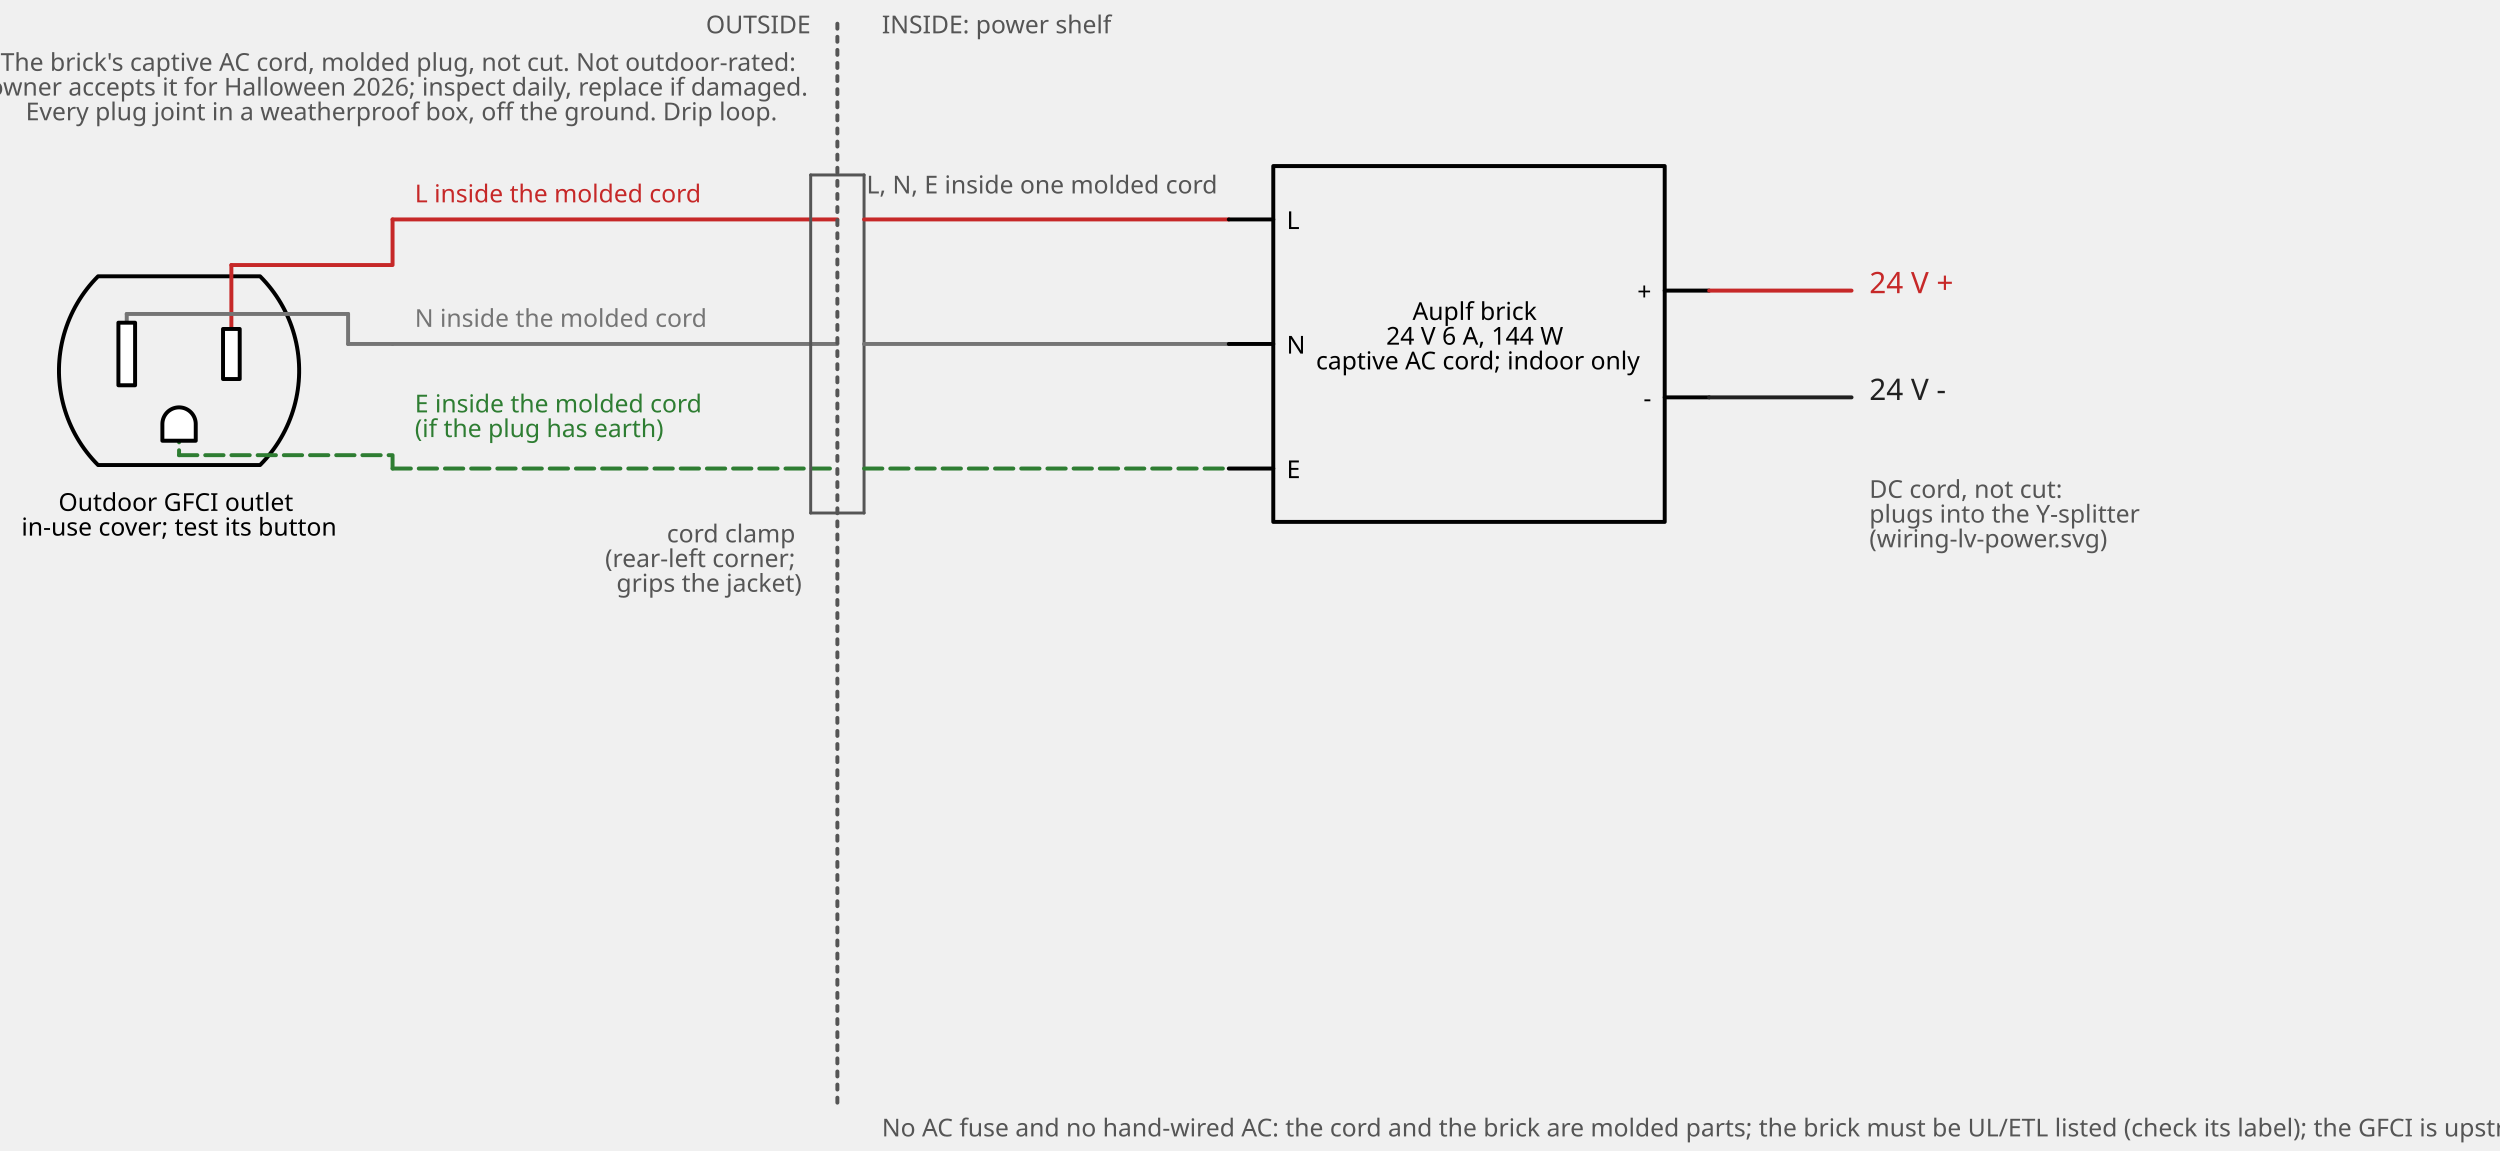
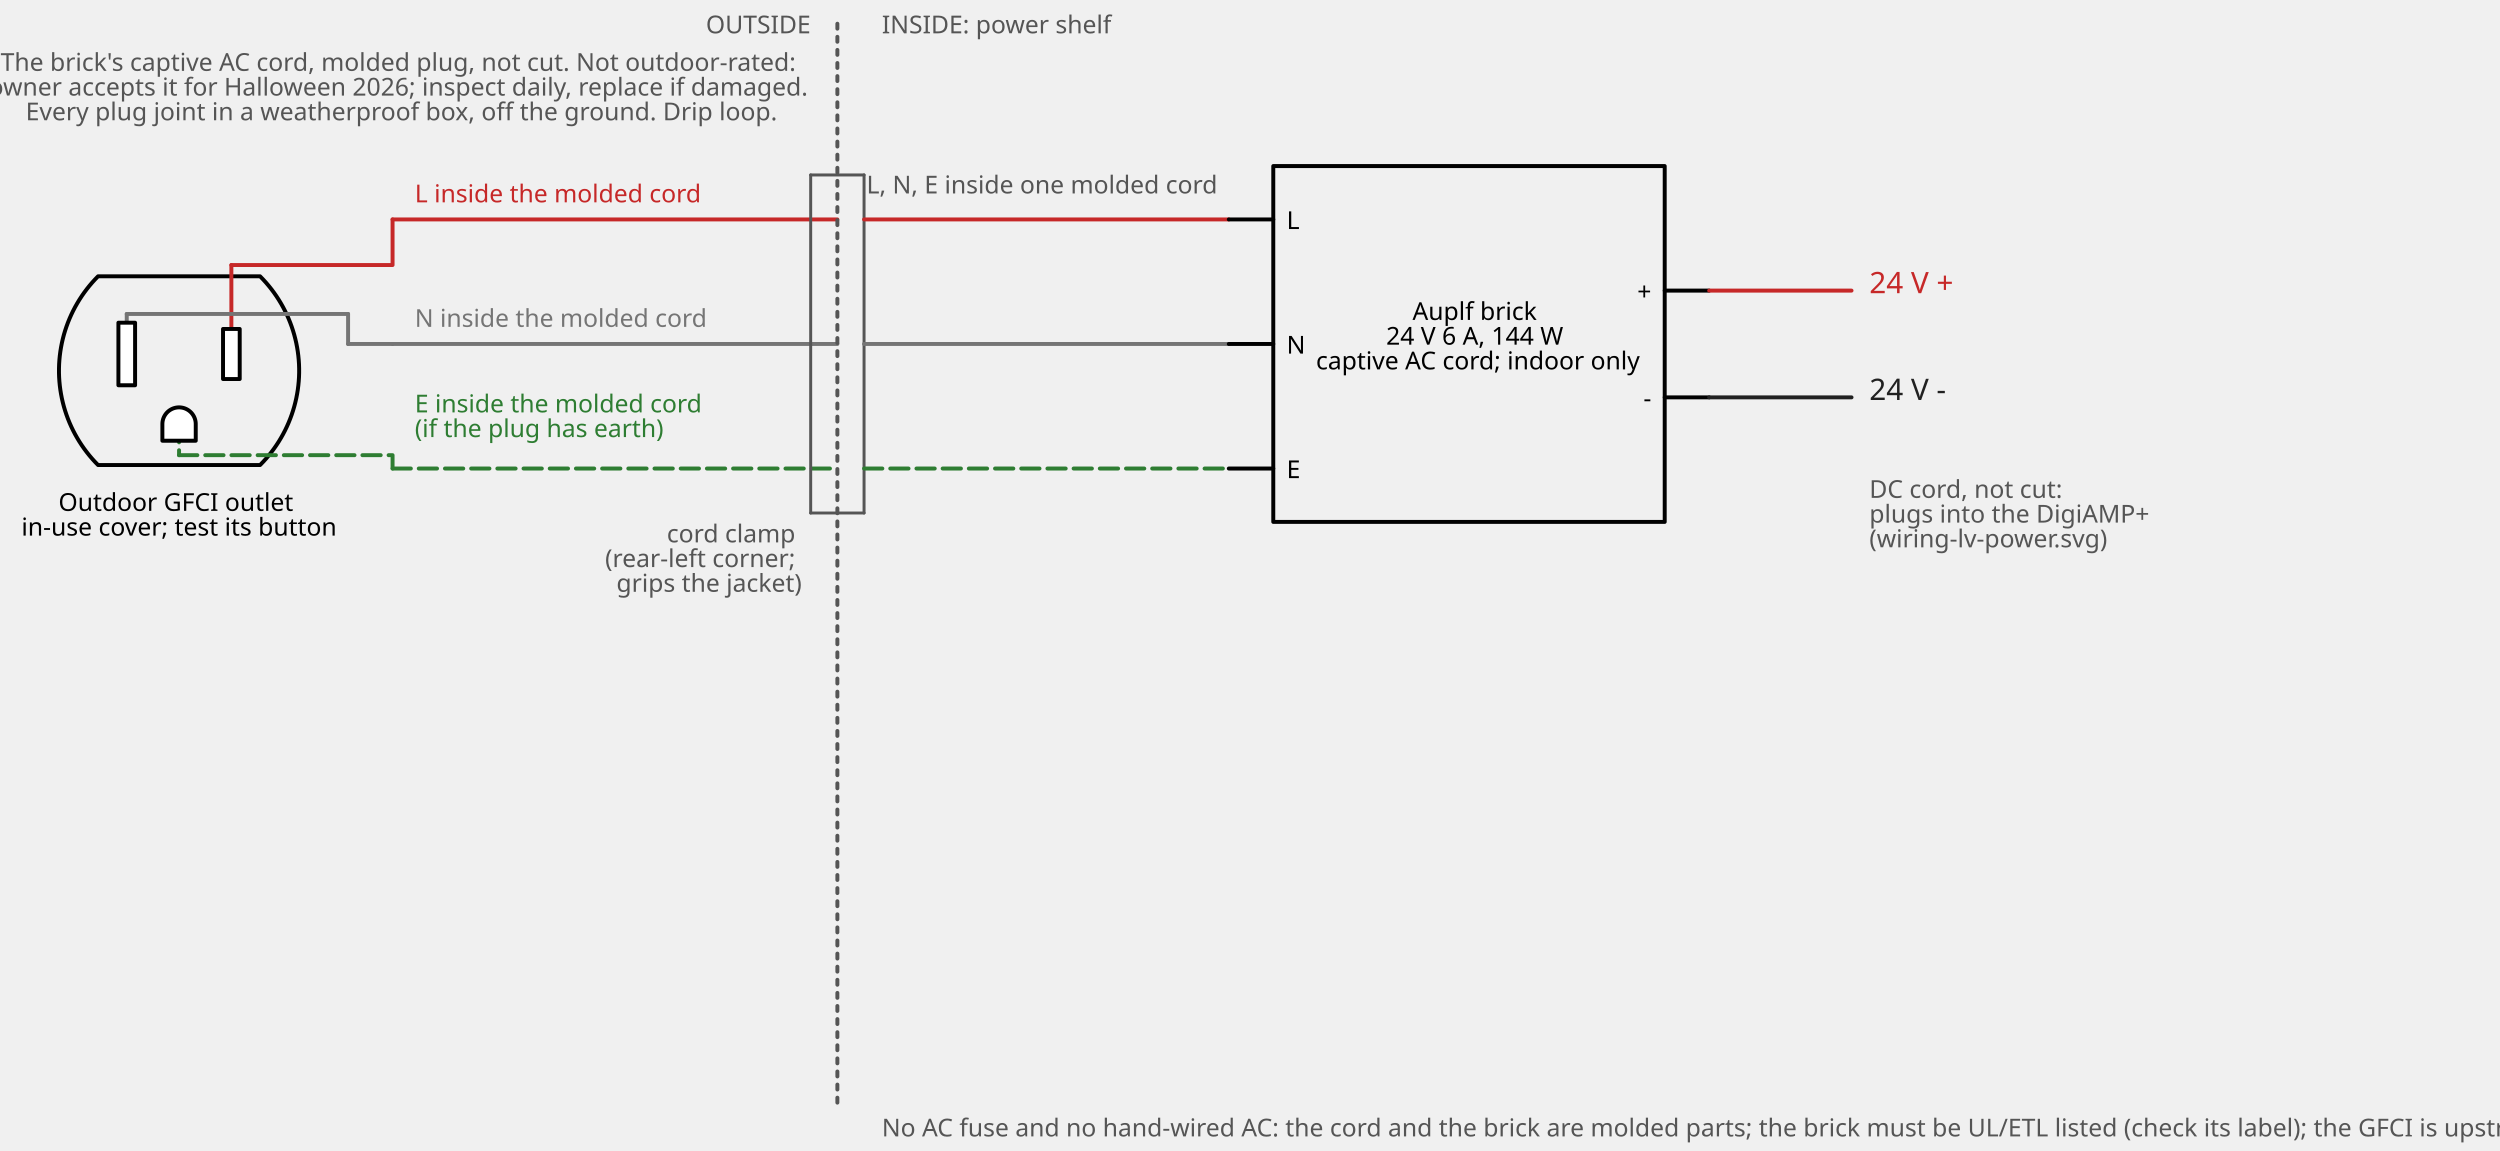
<svg xmlns="http://www.w3.org/2000/svg" xml:lang="en" height="465.6pt" width="1011.68pt" viewBox="-72.46 -139.2 1011.68 465.6">
  <polygon points="-32.784,-27.384 -33.988,-26.14 -35.152,-24.859 -36.274,-23.541 -37.353,-22.187 -38.388,-20.8 -39.379,-19.38 -40.323,-17.93 -41.22,-16.449 -42.07,-14.941 -42.871,-13.407 -43.622,-11.847 -44.322,-10.264 -44.972,-8.66 -45.57,-7.035 -46.115,-5.392 -46.608,-3.733 -47.047,-2.058 -47.432,-0.371 -47.763,1.328 -48.039,3.037 -48.26,4.754 -48.427,6.477 -48.538,8.204 -48.593,9.934 -48.593,11.666 -48.538,13.396 -48.427,15.123 -48.26,16.846 -48.039,18.563 -47.763,20.272 -47.432,21.971 -47.047,23.658 -46.608,25.333 -46.115,26.992 -45.57,28.635 -44.972,30.26 -44.322,31.864 -43.622,33.447 -42.871,35.007 -42.07,36.541 -41.22,38.049 -40.323,39.53 -39.379,40.98 -38.388,42.4 -37.353,43.787 -36.274,45.141 -35.152,46.459 -33.988,47.74 -32.784,48.984 32.784,48.984 33.988,47.74 35.152,46.459 36.274,45.141 37.353,43.787 38.388,42.4 39.379,40.98 40.323,39.53 41.22,38.049 42.07,36.541 42.871,35.007 43.622,33.447 44.322,31.864 44.972,30.26 45.57,28.635 46.115,26.992 46.608,25.333 47.047,23.658 47.432,21.971 47.763,20.272 48.039,18.563 48.26,16.846 48.427,15.123 48.538,13.396 48.593,11.666 48.593,9.934 48.538,8.204 48.427,6.477 48.26,4.754 48.039,3.037 47.763,1.328 47.432,-0.371 47.047,-2.058 46.608,-3.733 46.115,-5.392 45.57,-7.035 44.972,-8.66 44.322,-10.264 43.622,-11.847 42.871,-13.407 42.07,-14.941 41.22,-16.449 40.323,-17.93 39.379,-19.38 38.388,-20.8 37.353,-22.187 36.274,-23.541 35.152,-24.859 33.988,-26.14 32.784,-27.384 " style="stroke:black;fill:none;stroke-width:1.6;stroke-dasharray:-;stroke-linecap:round;stroke-linejoin:round;" />
  <path d="M 21.17,4.05 L 21.17,-13.95 L 21.17,-31.95" style="stroke:#c62828;fill:none;stroke-width:1.6;stroke-dasharray:-;stroke-linecap:round;stroke-linejoin:round;" />
  <path d="M 21.17,-31.95 L 86.4,-31.95 L 86.4,-50.4" style="stroke:#c62828;fill:none;stroke-width:1.6;stroke-dasharray:-;stroke-linecap:round;stroke-linejoin:round;" />
  <path d="M -21.17,4.05 L -21.17,-4.05 L -21.17,-12.15" style="stroke:#757575;fill:none;stroke-width:1.6;stroke-dasharray:-;stroke-linecap:round;stroke-linejoin:round;" />
  <path d="M -21.17,-12.15 L 23.615,-12.15 L 68.4,-12.15" style="stroke:#757575;fill:none;stroke-width:1.6;stroke-dasharray:-;stroke-linecap:round;stroke-linejoin:round;" />
  <path d="M 68.4,-12.15 L 68.4,-6.075 L 68.4,-0" style="stroke:#757575;fill:none;stroke-width:1.6;stroke-dasharray:-;stroke-linecap:round;stroke-linejoin:round;" />
  <path d="M 68.4,-0.0 L 77.4,-0 L 86.4,-0" style="stroke:#757575;fill:none;stroke-width:1.6;stroke-dasharray:-;stroke-linecap:round;stroke-linejoin:round;" />
  <path d="M 0.0,32.4 L -0,38.7 L -0,45" style="stroke:#2e7d32;fill:none;stroke-width:1.6;stroke-dasharray:7.4,3.2;stroke-linecap:round;stroke-linejoin:round;" />
  <path d="M -2.3145824503884972e-15,45.0 L 86.4,45 L 86.4,50.4" style="stroke:#2e7d32;fill:none;stroke-width:1.6;stroke-dasharray:7.4,3.2;stroke-linecap:round;stroke-linejoin:round;" />
  <path d="M 86.4,-50.4 L 176.4,-50.4 L 266.4,-50.4" style="stroke:#c62828;fill:none;stroke-width:1.6;stroke-dasharray:-;stroke-linecap:round;stroke-linejoin:round;" />
  <path d="M 86.4,-0.0 L 176.4,-0 L 266.4,-0" style="stroke:#757575;fill:none;stroke-width:1.6;stroke-dasharray:-;stroke-linecap:round;stroke-linejoin:round;" />
  <path d="M 86.4,50.4 L 176.4,50.4 L 266.4,50.4" style="stroke:#2e7d32;fill:none;stroke-width:1.6;stroke-dasharray:7.4,3.2;stroke-linecap:round;stroke-linejoin:round;" />
  <path d="M 266.4,-129.6 L 266.4,90 L 266.4,309.6" style="stroke:#555555;fill:none;stroke-width:1.6;stroke-dasharray:2,3.3;stroke-linecap:round;stroke-linejoin:round;" />
  <path d="M 255.6,68.4 L 266.4,68.4 L 277.2,68.4" style="stroke:#555555;fill:none;stroke-width:1.2;stroke-dasharray:-;stroke-linecap:round;stroke-linejoin:round;" />
  <path d="M 277.2,68.4 L 277.2,-0 L 277.2,-68.4" style="stroke:#555555;fill:none;stroke-width:1.2;stroke-dasharray:-;stroke-linecap:round;stroke-linejoin:round;" />
  <path d="M 277.2,-68.4 L 266.4,-68.4 L 255.6,-68.4" style="stroke:#555555;fill:none;stroke-width:1.2;stroke-dasharray:-;stroke-linecap:round;stroke-linejoin:round;" />
  <path d="M 255.6,-68.4 L 255.6,-0 L 255.6,68.4" style="stroke:#555555;fill:none;stroke-width:1.2;stroke-dasharray:-;stroke-linecap:round;stroke-linejoin:round;" />
  <path d="M 277.2,-50.4 L 351,-50.4 L 424.8,-50.4" style="stroke:#c62828;fill:none;stroke-width:1.6;stroke-dasharray:-;stroke-linecap:round;stroke-linejoin:round;" />
  <path d="M 277.2,-0.0 L 351,-0 L 424.8,-0" style="stroke:#757575;fill:none;stroke-width:1.6;stroke-dasharray:-;stroke-linecap:round;stroke-linejoin:round;" />
  <path d="M 277.2,50.4 L 351,50.4 L 424.8,50.4" style="stroke:#2e7d32;fill:none;stroke-width:1.6;stroke-dasharray:7.4,3.2;stroke-linecap:round;stroke-linejoin:round;" />
  <path d="M 442.8,72.0 L 601.2,72 L 601.2,-72 L 442.8,-72 L 442.8,72" style="stroke:black;fill:none;stroke-width:1.6;stroke-dasharray:-;stroke-linecap:round;stroke-linejoin:round;" />
  <path d="M 442.8,-50.4 L 424.8,-50.4" style="stroke:black;fill:none;stroke-width:1.6;stroke-dasharray:-;stroke-linecap:round;stroke-linejoin:round;" />
  <path d="M 442.8,-0.0 L 424.8,-0" style="stroke:black;fill:none;stroke-width:1.6;stroke-dasharray:-;stroke-linecap:round;stroke-linejoin:round;" />
  <path d="M 442.8,50.4 L 424.8,50.4" style="stroke:black;fill:none;stroke-width:1.6;stroke-dasharray:-;stroke-linecap:round;stroke-linejoin:round;" />
  <path d="M 601.2,-21.6 L 619.2,-21.6" style="stroke:black;fill:none;stroke-width:1.6;stroke-dasharray:-;stroke-linecap:round;stroke-linejoin:round;" />
  <path d="M 601.2,21.6 L 619.2,21.6" style="stroke:black;fill:none;stroke-width:1.6;stroke-dasharray:-;stroke-linecap:round;stroke-linejoin:round;" />
  <path d="M 619.2,-21.6 L 648,-21.6 L 676.8,-21.6" style="stroke:#c62828;fill:none;stroke-width:1.6;stroke-dasharray:-;stroke-linecap:round;stroke-linejoin:round;" />
  <path d="M 619.2,21.6 L 648,21.6 L 676.8,21.6" style="stroke:#212121;fill:none;stroke-width:1.6;stroke-dasharray:-;stroke-linecap:round;stroke-linejoin:round;" />
  <polygon points="-24.545,-8.606 -24.545,16.706 -17.795,16.706 -17.795,-8.606 " style="stroke:black;fill:white;stroke-width:1.6;stroke-dasharray:-;stroke-linecap:round;stroke-linejoin:round;" />
  <polygon points="24.545,-6.075 24.545,14.175 17.795,14.175 17.795,-6.075 " style="stroke:black;fill:white;stroke-width:1.6;stroke-dasharray:-;stroke-linecap:round;stroke-linejoin:round;" />
  <polygon points="-6.75,32.4 -6.75,39.15 6.75,39.15 6.75,32.4 6.75,32.4 6.736,31.968 6.695,31.537 6.626,31.11 6.529,30.688 6.406,30.273 6.257,29.867 6.082,29.471 5.881,29.088 5.657,28.718 5.41,28.363 5.14,28.024 4.849,27.704 4.538,27.403 4.209,27.123 3.862,26.864 3.499,26.628 3.122,26.415 2.732,26.228 2.331,26.065 1.921,25.929 1.502,25.819 1.077,25.737 0.648,25.681 0.216,25.653 -0.216,25.653 -0.648,25.681 -1.077,25.737 -1.502,25.819 -1.921,25.929 -2.331,26.065 -2.732,26.228 -3.122,26.415 -3.499,26.628 -3.862,26.864 -4.209,27.123 -4.538,27.403 -4.849,27.704 -5.14,28.024 -5.41,28.363 -5.657,28.718 -5.881,29.088 -6.082,29.471 -6.257,29.867 -6.406,30.273 -6.529,30.688 -6.626,31.11 -6.695,31.537 -6.736,31.968 -6.75,32.4 " style="stroke:black;fill:white;stroke-width:1.6;stroke-dasharray:-;stroke-linecap:round;stroke-linejoin:round;" />
  <text x="0.0" y="49.784" dominant-baseline="hanging" fill="black" font-size="10" font-family="sans" text-anchor="middle">
    <tspan x="0.0" dy="10">Outdoor GFCI outlet</tspan>
    <tspan x="0.0" dy="10">in-use cover; test its button</tspan>
  </text>
  <text x="95.4" y="-71.2" dominant-baseline="central" fill="#c62828" font-size="10" font-family="sans" text-anchor="start">
    <tspan x="95.4" dy="10">L  inside the molded cord</tspan>
  </text>
  <text x="95.4" y="-20.8" dominant-baseline="central" fill="#757575" font-size="10" font-family="sans" text-anchor="start">
    <tspan x="95.4" dy="10">N  inside the molded cord</tspan>
  </text>
  <text x="95.4" y="13.8" dominant-baseline="central" fill="#2e7d32" font-size="10" font-family="sans" text-anchor="start">
    <tspan x="95.4" dy="10">E  inside the molded cord</tspan>
    <tspan x="95.4" dy="10">(if the plug has earth)</tspan>
  </text>
  <text x="90" y="-124.4" dominant-baseline="central" fill="#555555" font-size="10" font-family="sans" text-anchor="middle">
    <tspan x="90" dy="10">The brick's captive AC cord, molded plug, not cut. Not outdoor-rated:</tspan>
    <tspan x="90" dy="10">owner accepts it for Halloween 2026; inspect daily, replace if damaged.</tspan>
    <tspan x="90" dy="10">Every plug joint in a weatherproof box, off the ground. Drip loop.</tspan>
  </text>
  <text x="252.0" y="66.4" dominant-baseline="central" fill="#555555" font-size="10" font-family="sans" text-anchor="end">
    <tspan x="252.0" dy="10">cord clamp</tspan>
    <tspan x="252.0" dy="10">(rear-left corner;</tspan>
    <tspan x="252.0" dy="10">grips the jacket)</tspan>
  </text>
  <text x="255.6" y="-139.6" dominant-baseline="central" fill="#555555" font-size="10" font-family="sans" text-anchor="end">
    <tspan x="255.6" dy="10">OUTSIDE</tspan>
  </text>
  <text x="284.4" y="-139.6" dominant-baseline="central" fill="#555555" font-size="10" font-family="sans" text-anchor="start">
    <tspan x="284.4" dy="10">INSIDE: power shelf</tspan>
  </text>
  <text x="349.2" y="-74.8" dominant-baseline="central" fill="#555555" font-size="10" font-family="sans" text-anchor="middle">
    <tspan x="349.2" dy="10">L, N, E inside one molded cord</tspan>
  </text>
  <text x="448.2" y="-60.4" dominant-baseline="central" fill="black" font-size="10" font-family="sans" text-anchor="start">
    <tspan x="448.2" dy="10">L</tspan>
  </text>
  <text x="448.2" y="-10.0" dominant-baseline="central" fill="black" font-size="10" font-family="sans" text-anchor="start">
    <tspan x="448.2" dy="10">N</tspan>
  </text>
  <text x="448.2" y="40.4" dominant-baseline="central" fill="black" font-size="10" font-family="sans" text-anchor="start">
    <tspan x="448.2" dy="10">E</tspan>
  </text>
  <text x="595.8" y="-31.6" dominant-baseline="central" fill="black" font-size="10" font-family="sans" text-anchor="end">
    <tspan x="595.8" dy="10">+</tspan>
  </text>
  <text x="595.8" y="11.6" dominant-baseline="central" fill="black" font-size="10" font-family="sans" text-anchor="end">
    <tspan x="595.8" dy="10">-</tspan>
  </text>
  <text x="525.6" y="-23.6" dominant-baseline="central" fill="black" font-size="10" font-family="sans" text-anchor="middle">
    <tspan x="525.6" dy="10">Auplf brick</tspan>
    <tspan x="525.6" dy="10">24 V 6 A, 144 W</tspan>
    <tspan x="525.6" dy="10">captive AC cord; indoor only</tspan>
  </text>
  <text x="684" y="-37.2" dominant-baseline="central" fill="#c62828" font-size="12" font-family="sans" text-anchor="start">
    <tspan x="684" dy="12">24 V +</tspan>
  </text>
  <text x="684" y="6" dominant-baseline="central" fill="#212121" font-size="12" font-family="sans" text-anchor="start">
    <tspan x="684" dy="12">24 V -</tspan>
  </text>
  <text x="684" y="48.4" dominant-baseline="central" fill="#555555" font-size="10" font-family="sans" text-anchor="start">
    <tspan x="684" dy="10">DC cord, not cut:</tspan>
-     <tspan x="684" dy="10">plugs into the Y-splitter</tspan>
+     <tspan x="684" dy="10">plugs into the DigiAMP+</tspan>
    <tspan x="684" dy="10">(wiring-lv-power.svg)</tspan>
  </text>
  <text x="284.4" y="306.8" dominant-baseline="central" fill="#555555" font-size="10" font-family="sans" text-anchor="start">
    <tspan x="284.4" dy="10">No AC fuse and no hand-wired AC: the cord and the brick are molded parts; the brick must be UL/ETL listed (check its label); the GFCI is upstream.</tspan>
  </text>
</svg>
